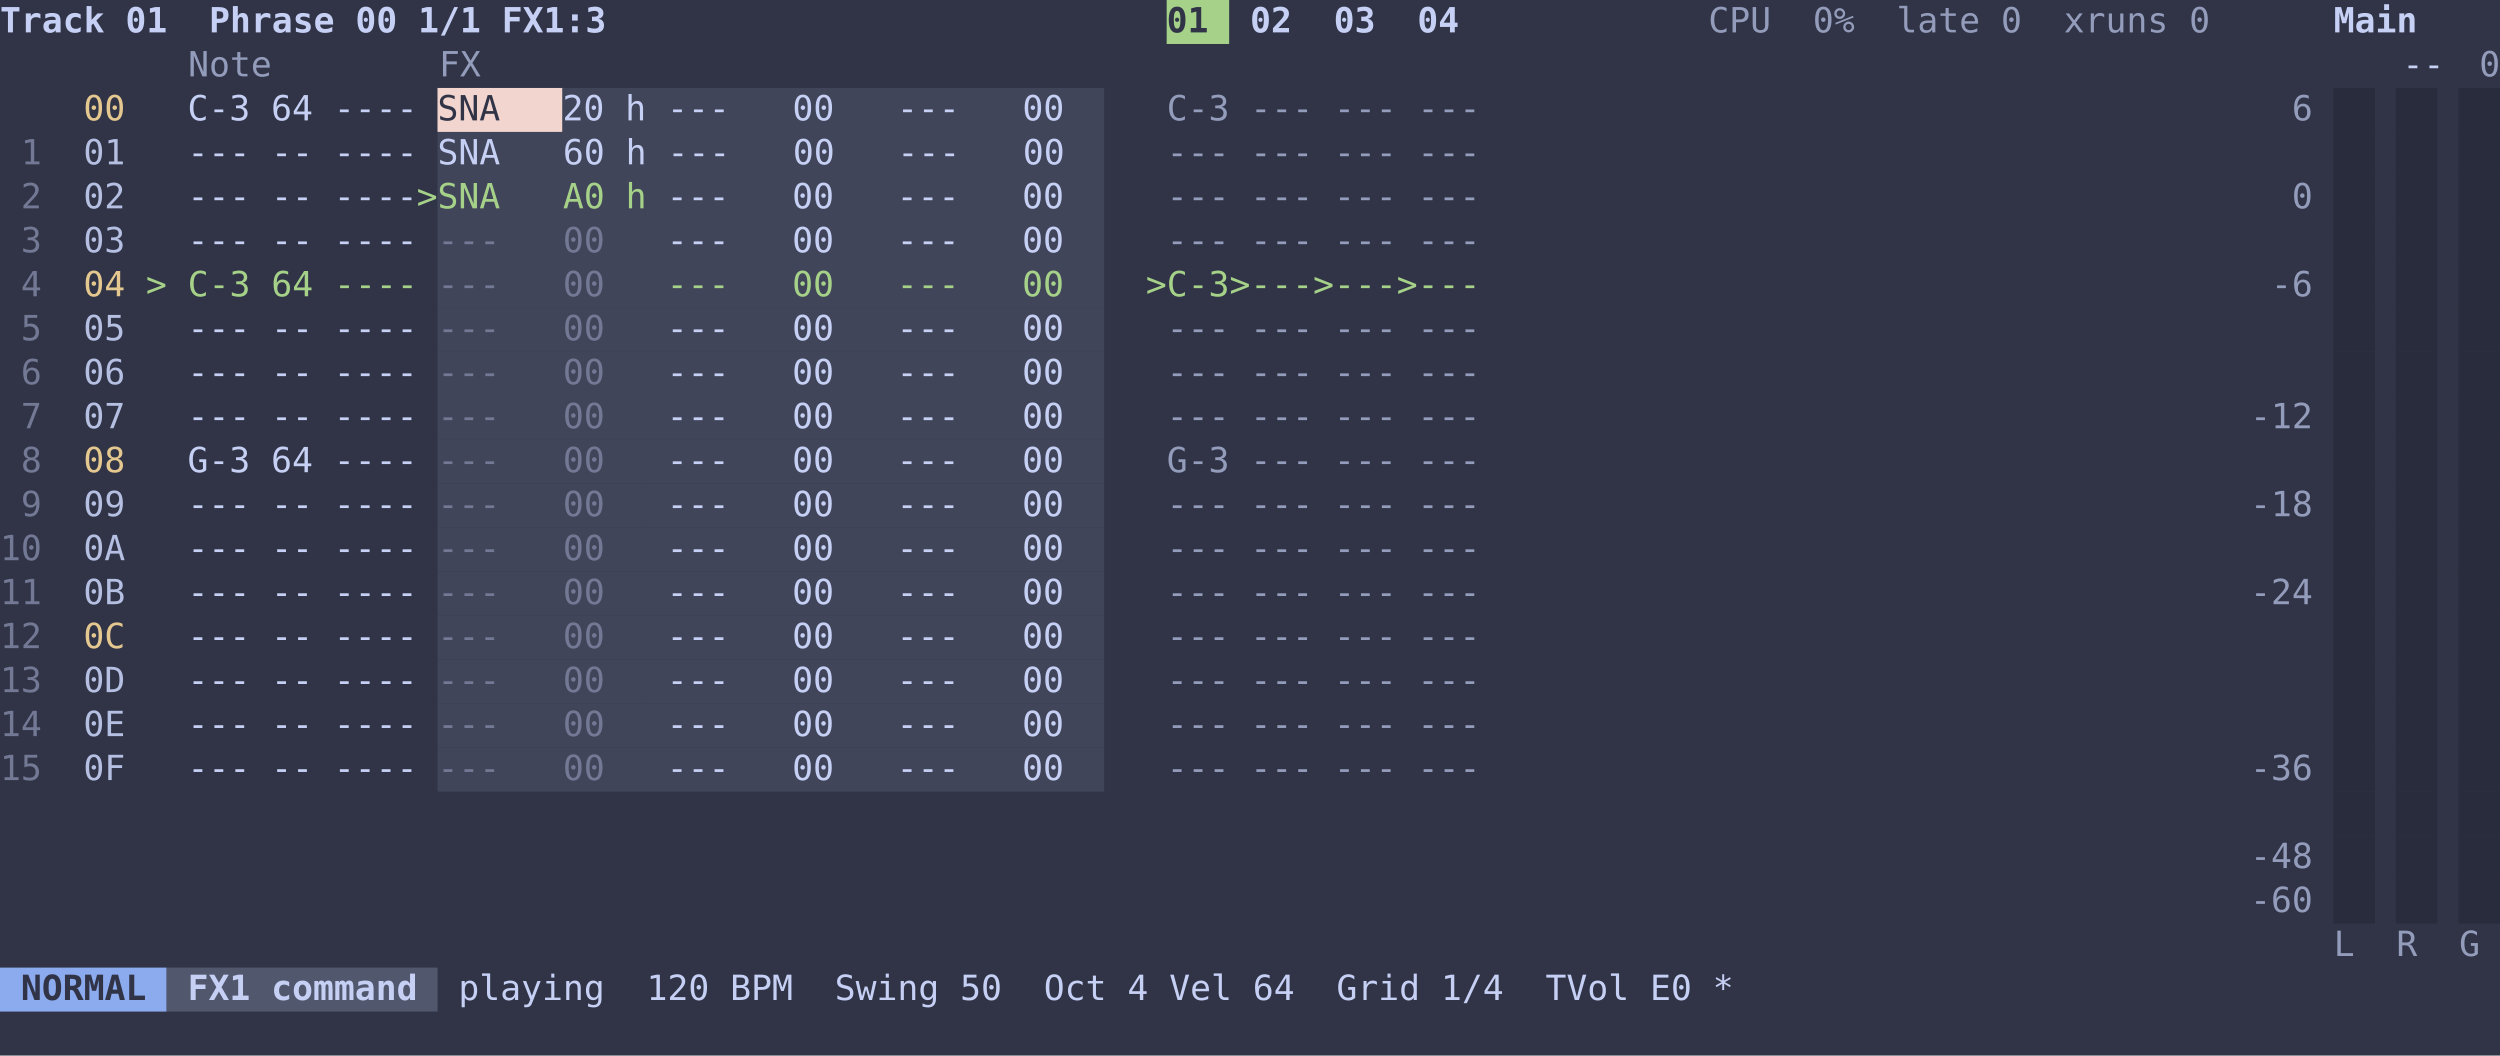
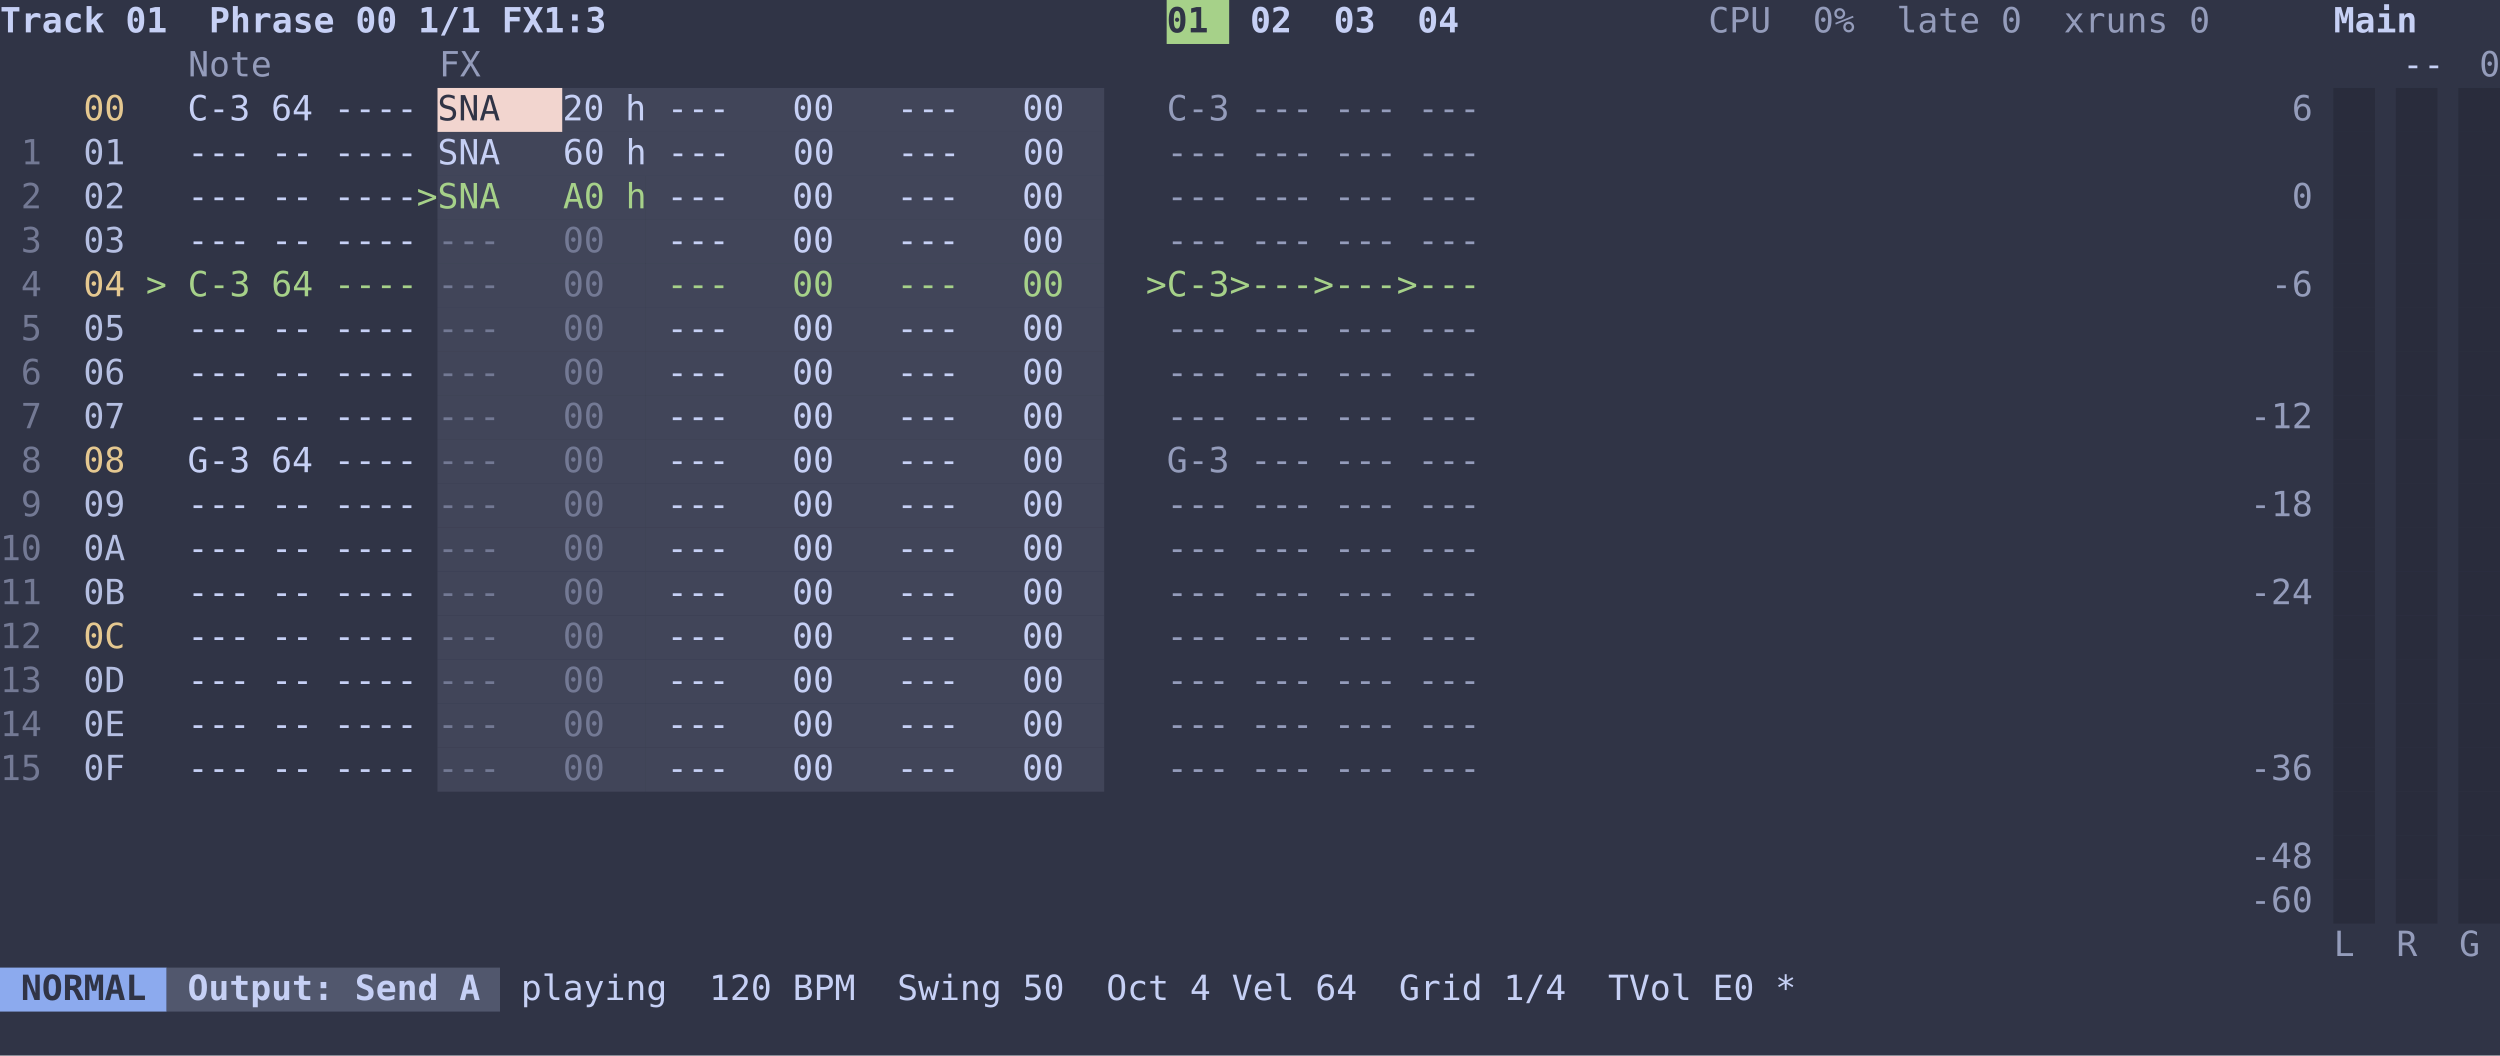
<svg xmlns="http://www.w3.org/2000/svg" viewBox="0 0 1080 456" width="1080" height="456" font-family="'JetBrains Mono', 'SF Mono', Menlo, Consolas, monospace" font-size="15">
  <rect width="100%" height="100%" fill="#303446" />
  <text x="0" y="14" fill="#c6d0f5" font-weight="bold" textLength="495" lengthAdjust="spacingAndGlyphs" xml:space="preserve">Track 01  Phrase 00 1/1 FX1:3                          </text>
  <rect x="504" y="0" width="27" height="19" fill="#a6d189" />
  <text x="504" y="14" fill="#303446" font-weight="bold" textLength="27" lengthAdjust="spacingAndGlyphs" xml:space="preserve">01 </text>
  <text x="531" y="14" fill="#c6d0f5" font-weight="bold" textLength="108" lengthAdjust="spacingAndGlyphs" xml:space="preserve"> 02  03  04 </text>
  <text x="738" y="14" fill="#949cbb" textLength="225" lengthAdjust="spacingAndGlyphs" xml:space="preserve">CPU  0%  late 0  xruns 0 </text>
  <text x="963" y="14" fill="#c6d0f5" font-weight="bold" textLength="81" lengthAdjust="spacingAndGlyphs" xml:space="preserve">     Main</text>
  <text x="0" y="33" fill="#949cbb" textLength="207" lengthAdjust="spacingAndGlyphs" xml:space="preserve">         Note        FX</text>
  <text x="207" y="33" fill="#c6d0f5" textLength="855" lengthAdjust="spacingAndGlyphs" xml:space="preserve">                                                                                            -- </text>
  <text x="1062" y="33" fill="#949cbb" textLength="18" lengthAdjust="spacingAndGlyphs" xml:space="preserve"> 0</text>
  <text x="27" y="52" fill="#e5c890" textLength="27" lengthAdjust="spacingAndGlyphs" xml:space="preserve"> 00</text>
  <text x="81" y="52" fill="#c6d0f5" textLength="108" lengthAdjust="spacingAndGlyphs" xml:space="preserve">C-3 64 ---- </text>
  <rect x="189" y="38" width="54" height="19" fill="#f2d5cf" />
  <text x="189" y="52" fill="#303446" textLength="54" lengthAdjust="spacingAndGlyphs" xml:space="preserve">SNA   </text>
  <rect x="243" y="38" width="234" height="19" fill="#414559" />
  <text x="243" y="52" fill="#c6d0f5" textLength="234" lengthAdjust="spacingAndGlyphs" xml:space="preserve">20 h ---   00   ---   00  </text>
  <text x="495" y="52" fill="#949cbb" textLength="144" lengthAdjust="spacingAndGlyphs" xml:space="preserve"> C-3 --- --- ---</text>
  <text x="963" y="52" fill="#949cbb" textLength="45" lengthAdjust="spacingAndGlyphs" xml:space="preserve">   6 </text>
  <rect x="1008" y="38" width="18" height="19" fill="#292c3c" />
  <rect x="1035" y="38" width="18" height="19" fill="#292c3c" />
  <rect x="1062" y="38" width="18" height="19" fill="#292c3c" />
  <text x="0" y="71" fill="#737994" textLength="27" lengthAdjust="spacingAndGlyphs" xml:space="preserve"> 1 </text>
  <text x="27" y="71" fill="#b5bfe2" textLength="27" lengthAdjust="spacingAndGlyphs" xml:space="preserve"> 01</text>
  <text x="81" y="71" fill="#c6d0f5" textLength="108" lengthAdjust="spacingAndGlyphs" xml:space="preserve">--- -- ---- </text>
  <rect x="189" y="57" width="288" height="19" fill="#414559" />
  <text x="189" y="71" fill="#c6d0f5" textLength="288" lengthAdjust="spacingAndGlyphs" xml:space="preserve">SNA   60 h ---   00   ---   00  </text>
  <text x="495" y="71" fill="#949cbb" textLength="144" lengthAdjust="spacingAndGlyphs" xml:space="preserve"> --- --- --- ---</text>
  <rect x="1008" y="57" width="18" height="19" fill="#292c3c" />
  <rect x="1035" y="57" width="18" height="19" fill="#292c3c" />
  <rect x="1062" y="57" width="18" height="19" fill="#292c3c" />
  <text x="0" y="90" fill="#737994" textLength="27" lengthAdjust="spacingAndGlyphs" xml:space="preserve"> 2 </text>
  <text x="27" y="90" fill="#b5bfe2" textLength="27" lengthAdjust="spacingAndGlyphs" xml:space="preserve"> 02</text>
  <text x="81" y="90" fill="#c6d0f5" textLength="99" lengthAdjust="spacingAndGlyphs" xml:space="preserve">--- -- ----</text>
  <text x="180" y="90" fill="#a6d189" textLength="9" lengthAdjust="spacingAndGlyphs" xml:space="preserve">&gt;</text>
  <rect x="189" y="76" width="90" height="19" fill="#414559" />
  <text x="189" y="90" fill="#a6d189" textLength="90" lengthAdjust="spacingAndGlyphs" xml:space="preserve">SNA   A0 h</text>
  <rect x="279" y="76" width="198" height="19" fill="#414559" />
  <text x="279" y="90" fill="#c6d0f5" textLength="198" lengthAdjust="spacingAndGlyphs" xml:space="preserve"> ---   00   ---   00  </text>
  <text x="495" y="90" fill="#949cbb" textLength="144" lengthAdjust="spacingAndGlyphs" xml:space="preserve"> --- --- --- ---</text>
  <text x="963" y="90" fill="#949cbb" textLength="45" lengthAdjust="spacingAndGlyphs" xml:space="preserve">   0 </text>
  <rect x="1008" y="76" width="18" height="19" fill="#292c3c" />
  <rect x="1035" y="76" width="18" height="19" fill="#292c3c" />
  <rect x="1062" y="76" width="18" height="19" fill="#292c3c" />
  <text x="0" y="109" fill="#737994" textLength="27" lengthAdjust="spacingAndGlyphs" xml:space="preserve"> 3 </text>
  <text x="27" y="109" fill="#b5bfe2" textLength="27" lengthAdjust="spacingAndGlyphs" xml:space="preserve"> 03</text>
  <text x="81" y="109" fill="#c6d0f5" textLength="99" lengthAdjust="spacingAndGlyphs" xml:space="preserve">--- -- ----</text>
  <rect x="189" y="95" width="90" height="19" fill="#414559" />
  <text x="189" y="109" fill="#737994" textLength="90" lengthAdjust="spacingAndGlyphs" xml:space="preserve">---   00  </text>
  <rect x="279" y="95" width="198" height="19" fill="#414559" />
  <text x="279" y="109" fill="#c6d0f5" textLength="198" lengthAdjust="spacingAndGlyphs" xml:space="preserve"> ---   00   ---   00  </text>
  <text x="495" y="109" fill="#949cbb" textLength="144" lengthAdjust="spacingAndGlyphs" xml:space="preserve"> --- --- --- ---</text>
  <rect x="1008" y="95" width="18" height="19" fill="#292c3c" />
  <rect x="1035" y="95" width="18" height="19" fill="#292c3c" />
  <rect x="1062" y="95" width="18" height="19" fill="#292c3c" />
  <text x="0" y="128" fill="#737994" textLength="27" lengthAdjust="spacingAndGlyphs" xml:space="preserve"> 4 </text>
  <text x="27" y="128" fill="#e5c890" textLength="27" lengthAdjust="spacingAndGlyphs" xml:space="preserve"> 04</text>
  <text x="54" y="128" fill="#a6d189" textLength="126" lengthAdjust="spacingAndGlyphs" xml:space="preserve"> &gt; C-3 64 ----</text>
  <rect x="189" y="114" width="90" height="19" fill="#414559" />
  <text x="189" y="128" fill="#737994" textLength="90" lengthAdjust="spacingAndGlyphs" xml:space="preserve">---   00  </text>
  <rect x="279" y="114" width="198" height="19" fill="#414559" />
  <text x="279" y="128" fill="#a6d189" textLength="198" lengthAdjust="spacingAndGlyphs" xml:space="preserve"> ---   00   ---   00  </text>
  <text x="495" y="128" fill="#a6d189" textLength="144" lengthAdjust="spacingAndGlyphs" xml:space="preserve">&gt;C-3&gt;---&gt;---&gt;---</text>
  <text x="963" y="128" fill="#949cbb" textLength="45" lengthAdjust="spacingAndGlyphs" xml:space="preserve">  -6 </text>
  <rect x="1008" y="114" width="18" height="19" fill="#292c3c" />
  <rect x="1035" y="114" width="18" height="19" fill="#292c3c" />
  <rect x="1062" y="114" width="18" height="19" fill="#292c3c" />
  <text x="0" y="147" fill="#737994" textLength="27" lengthAdjust="spacingAndGlyphs" xml:space="preserve"> 5 </text>
  <text x="27" y="147" fill="#b5bfe2" textLength="27" lengthAdjust="spacingAndGlyphs" xml:space="preserve"> 05</text>
  <text x="81" y="147" fill="#c6d0f5" textLength="99" lengthAdjust="spacingAndGlyphs" xml:space="preserve">--- -- ----</text>
  <rect x="189" y="133" width="90" height="19" fill="#414559" />
  <text x="189" y="147" fill="#737994" textLength="90" lengthAdjust="spacingAndGlyphs" xml:space="preserve">---   00  </text>
  <rect x="279" y="133" width="198" height="19" fill="#414559" />
  <text x="279" y="147" fill="#c6d0f5" textLength="198" lengthAdjust="spacingAndGlyphs" xml:space="preserve"> ---   00   ---   00  </text>
  <text x="495" y="147" fill="#949cbb" textLength="144" lengthAdjust="spacingAndGlyphs" xml:space="preserve"> --- --- --- ---</text>
  <rect x="1008" y="133" width="18" height="19" fill="#292c3c" />
  <rect x="1035" y="133" width="18" height="19" fill="#292c3c" />
  <rect x="1062" y="133" width="18" height="19" fill="#292c3c" />
  <text x="0" y="166" fill="#737994" textLength="27" lengthAdjust="spacingAndGlyphs" xml:space="preserve"> 6 </text>
  <text x="27" y="166" fill="#b5bfe2" textLength="27" lengthAdjust="spacingAndGlyphs" xml:space="preserve"> 06</text>
  <text x="81" y="166" fill="#c6d0f5" textLength="99" lengthAdjust="spacingAndGlyphs" xml:space="preserve">--- -- ----</text>
  <rect x="189" y="152" width="90" height="19" fill="#414559" />
  <text x="189" y="166" fill="#737994" textLength="90" lengthAdjust="spacingAndGlyphs" xml:space="preserve">---   00  </text>
  <rect x="279" y="152" width="198" height="19" fill="#414559" />
  <text x="279" y="166" fill="#c6d0f5" textLength="198" lengthAdjust="spacingAndGlyphs" xml:space="preserve"> ---   00   ---   00  </text>
  <text x="495" y="166" fill="#949cbb" textLength="144" lengthAdjust="spacingAndGlyphs" xml:space="preserve"> --- --- --- ---</text>
  <rect x="1008" y="152" width="18" height="19" fill="#292c3c" />
  <rect x="1035" y="152" width="18" height="19" fill="#292c3c" />
  <rect x="1062" y="152" width="18" height="19" fill="#292c3c" />
  <text x="0" y="185" fill="#737994" textLength="27" lengthAdjust="spacingAndGlyphs" xml:space="preserve"> 7 </text>
  <text x="27" y="185" fill="#b5bfe2" textLength="27" lengthAdjust="spacingAndGlyphs" xml:space="preserve"> 07</text>
  <text x="81" y="185" fill="#c6d0f5" textLength="99" lengthAdjust="spacingAndGlyphs" xml:space="preserve">--- -- ----</text>
  <rect x="189" y="171" width="90" height="19" fill="#414559" />
  <text x="189" y="185" fill="#737994" textLength="90" lengthAdjust="spacingAndGlyphs" xml:space="preserve">---   00  </text>
  <rect x="279" y="171" width="198" height="19" fill="#414559" />
  <text x="279" y="185" fill="#c6d0f5" textLength="198" lengthAdjust="spacingAndGlyphs" xml:space="preserve"> ---   00   ---   00  </text>
  <text x="495" y="185" fill="#949cbb" textLength="144" lengthAdjust="spacingAndGlyphs" xml:space="preserve"> --- --- --- ---</text>
  <text x="963" y="185" fill="#949cbb" textLength="45" lengthAdjust="spacingAndGlyphs" xml:space="preserve"> -12 </text>
  <rect x="1008" y="171" width="18" height="19" fill="#292c3c" />
  <rect x="1035" y="171" width="18" height="19" fill="#292c3c" />
  <rect x="1062" y="171" width="18" height="19" fill="#292c3c" />
  <text x="0" y="204" fill="#737994" textLength="27" lengthAdjust="spacingAndGlyphs" xml:space="preserve"> 8 </text>
  <text x="27" y="204" fill="#e5c890" textLength="27" lengthAdjust="spacingAndGlyphs" xml:space="preserve"> 08</text>
  <text x="81" y="204" fill="#c6d0f5" textLength="99" lengthAdjust="spacingAndGlyphs" xml:space="preserve">G-3 64 ----</text>
  <rect x="189" y="190" width="90" height="19" fill="#414559" />
  <text x="189" y="204" fill="#737994" textLength="90" lengthAdjust="spacingAndGlyphs" xml:space="preserve">---   00  </text>
  <rect x="279" y="190" width="198" height="19" fill="#414559" />
  <text x="279" y="204" fill="#c6d0f5" textLength="198" lengthAdjust="spacingAndGlyphs" xml:space="preserve"> ---   00   ---   00  </text>
  <text x="495" y="204" fill="#949cbb" textLength="144" lengthAdjust="spacingAndGlyphs" xml:space="preserve"> G-3 --- --- ---</text>
  <rect x="1008" y="190" width="18" height="19" fill="#292c3c" />
  <rect x="1035" y="190" width="18" height="19" fill="#292c3c" />
  <rect x="1062" y="190" width="18" height="19" fill="#292c3c" />
  <text x="0" y="223" fill="#737994" textLength="27" lengthAdjust="spacingAndGlyphs" xml:space="preserve"> 9 </text>
  <text x="27" y="223" fill="#b5bfe2" textLength="27" lengthAdjust="spacingAndGlyphs" xml:space="preserve"> 09</text>
  <text x="81" y="223" fill="#c6d0f5" textLength="99" lengthAdjust="spacingAndGlyphs" xml:space="preserve">--- -- ----</text>
  <rect x="189" y="209" width="90" height="19" fill="#414559" />
  <text x="189" y="223" fill="#737994" textLength="90" lengthAdjust="spacingAndGlyphs" xml:space="preserve">---   00  </text>
  <rect x="279" y="209" width="198" height="19" fill="#414559" />
  <text x="279" y="223" fill="#c6d0f5" textLength="198" lengthAdjust="spacingAndGlyphs" xml:space="preserve"> ---   00   ---   00  </text>
  <text x="495" y="223" fill="#949cbb" textLength="144" lengthAdjust="spacingAndGlyphs" xml:space="preserve"> --- --- --- ---</text>
  <text x="963" y="223" fill="#949cbb" textLength="45" lengthAdjust="spacingAndGlyphs" xml:space="preserve"> -18 </text>
  <rect x="1008" y="209" width="18" height="19" fill="#292c3c" />
  <rect x="1035" y="209" width="18" height="19" fill="#292c3c" />
  <rect x="1062" y="209" width="18" height="19" fill="#292c3c" />
  <text x="0" y="242" fill="#737994" textLength="27" lengthAdjust="spacingAndGlyphs" xml:space="preserve">10 </text>
  <text x="27" y="242" fill="#b5bfe2" textLength="27" lengthAdjust="spacingAndGlyphs" xml:space="preserve"> 0A</text>
  <text x="81" y="242" fill="#c6d0f5" textLength="99" lengthAdjust="spacingAndGlyphs" xml:space="preserve">--- -- ----</text>
  <rect x="189" y="228" width="90" height="19" fill="#414559" />
  <text x="189" y="242" fill="#737994" textLength="90" lengthAdjust="spacingAndGlyphs" xml:space="preserve">---   00  </text>
  <rect x="279" y="228" width="198" height="19" fill="#414559" />
  <text x="279" y="242" fill="#c6d0f5" textLength="198" lengthAdjust="spacingAndGlyphs" xml:space="preserve"> ---   00   ---   00  </text>
  <text x="495" y="242" fill="#949cbb" textLength="144" lengthAdjust="spacingAndGlyphs" xml:space="preserve"> --- --- --- ---</text>
  <rect x="1008" y="228" width="18" height="19" fill="#292c3c" />
  <rect x="1035" y="228" width="18" height="19" fill="#292c3c" />
  <rect x="1062" y="228" width="18" height="19" fill="#292c3c" />
  <text x="0" y="261" fill="#737994" textLength="27" lengthAdjust="spacingAndGlyphs" xml:space="preserve">11 </text>
  <text x="27" y="261" fill="#b5bfe2" textLength="27" lengthAdjust="spacingAndGlyphs" xml:space="preserve"> 0B</text>
  <text x="81" y="261" fill="#c6d0f5" textLength="99" lengthAdjust="spacingAndGlyphs" xml:space="preserve">--- -- ----</text>
  <rect x="189" y="247" width="90" height="19" fill="#414559" />
  <text x="189" y="261" fill="#737994" textLength="90" lengthAdjust="spacingAndGlyphs" xml:space="preserve">---   00  </text>
  <rect x="279" y="247" width="198" height="19" fill="#414559" />
  <text x="279" y="261" fill="#c6d0f5" textLength="198" lengthAdjust="spacingAndGlyphs" xml:space="preserve"> ---   00   ---   00  </text>
  <text x="495" y="261" fill="#949cbb" textLength="144" lengthAdjust="spacingAndGlyphs" xml:space="preserve"> --- --- --- ---</text>
  <text x="963" y="261" fill="#949cbb" textLength="45" lengthAdjust="spacingAndGlyphs" xml:space="preserve"> -24 </text>
  <rect x="1008" y="247" width="18" height="19" fill="#292c3c" />
  <rect x="1035" y="247" width="18" height="19" fill="#292c3c" />
  <rect x="1062" y="247" width="18" height="19" fill="#292c3c" />
  <text x="0" y="280" fill="#737994" textLength="27" lengthAdjust="spacingAndGlyphs" xml:space="preserve">12 </text>
  <text x="27" y="280" fill="#e5c890" textLength="27" lengthAdjust="spacingAndGlyphs" xml:space="preserve"> 0C</text>
  <text x="81" y="280" fill="#c6d0f5" textLength="99" lengthAdjust="spacingAndGlyphs" xml:space="preserve">--- -- ----</text>
  <rect x="189" y="266" width="90" height="19" fill="#414559" />
  <text x="189" y="280" fill="#737994" textLength="90" lengthAdjust="spacingAndGlyphs" xml:space="preserve">---   00  </text>
  <rect x="279" y="266" width="198" height="19" fill="#414559" />
  <text x="279" y="280" fill="#c6d0f5" textLength="198" lengthAdjust="spacingAndGlyphs" xml:space="preserve"> ---   00   ---   00  </text>
  <text x="495" y="280" fill="#949cbb" textLength="144" lengthAdjust="spacingAndGlyphs" xml:space="preserve"> --- --- --- ---</text>
  <rect x="1008" y="266" width="18" height="19" fill="#292c3c" />
  <rect x="1035" y="266" width="18" height="19" fill="#292c3c" />
  <rect x="1062" y="266" width="18" height="19" fill="#292c3c" />
  <text x="0" y="299" fill="#737994" textLength="27" lengthAdjust="spacingAndGlyphs" xml:space="preserve">13 </text>
  <text x="27" y="299" fill="#b5bfe2" textLength="27" lengthAdjust="spacingAndGlyphs" xml:space="preserve"> 0D</text>
  <text x="81" y="299" fill="#c6d0f5" textLength="99" lengthAdjust="spacingAndGlyphs" xml:space="preserve">--- -- ----</text>
  <rect x="189" y="285" width="90" height="19" fill="#414559" />
  <text x="189" y="299" fill="#737994" textLength="90" lengthAdjust="spacingAndGlyphs" xml:space="preserve">---   00  </text>
  <rect x="279" y="285" width="198" height="19" fill="#414559" />
  <text x="279" y="299" fill="#c6d0f5" textLength="198" lengthAdjust="spacingAndGlyphs" xml:space="preserve"> ---   00   ---   00  </text>
  <text x="495" y="299" fill="#949cbb" textLength="144" lengthAdjust="spacingAndGlyphs" xml:space="preserve"> --- --- --- ---</text>
  <rect x="1008" y="285" width="18" height="19" fill="#292c3c" />
  <rect x="1035" y="285" width="18" height="19" fill="#292c3c" />
  <rect x="1062" y="285" width="18" height="19" fill="#292c3c" />
  <text x="0" y="318" fill="#737994" textLength="27" lengthAdjust="spacingAndGlyphs" xml:space="preserve">14 </text>
  <text x="27" y="318" fill="#b5bfe2" textLength="27" lengthAdjust="spacingAndGlyphs" xml:space="preserve"> 0E</text>
  <text x="81" y="318" fill="#c6d0f5" textLength="99" lengthAdjust="spacingAndGlyphs" xml:space="preserve">--- -- ----</text>
  <rect x="189" y="304" width="90" height="19" fill="#414559" />
  <text x="189" y="318" fill="#737994" textLength="90" lengthAdjust="spacingAndGlyphs" xml:space="preserve">---   00  </text>
  <rect x="279" y="304" width="198" height="19" fill="#414559" />
  <text x="279" y="318" fill="#c6d0f5" textLength="198" lengthAdjust="spacingAndGlyphs" xml:space="preserve"> ---   00   ---   00  </text>
  <text x="495" y="318" fill="#949cbb" textLength="144" lengthAdjust="spacingAndGlyphs" xml:space="preserve"> --- --- --- ---</text>
  <rect x="1008" y="304" width="18" height="19" fill="#292c3c" />
  <rect x="1035" y="304" width="18" height="19" fill="#292c3c" />
  <rect x="1062" y="304" width="18" height="19" fill="#292c3c" />
  <text x="0" y="337" fill="#737994" textLength="27" lengthAdjust="spacingAndGlyphs" xml:space="preserve">15 </text>
  <text x="27" y="337" fill="#b5bfe2" textLength="27" lengthAdjust="spacingAndGlyphs" xml:space="preserve"> 0F</text>
  <text x="81" y="337" fill="#c6d0f5" textLength="99" lengthAdjust="spacingAndGlyphs" xml:space="preserve">--- -- ----</text>
  <rect x="189" y="323" width="90" height="19" fill="#414559" />
  <text x="189" y="337" fill="#737994" textLength="90" lengthAdjust="spacingAndGlyphs" xml:space="preserve">---   00  </text>
  <rect x="279" y="323" width="198" height="19" fill="#414559" />
  <text x="279" y="337" fill="#c6d0f5" textLength="198" lengthAdjust="spacingAndGlyphs" xml:space="preserve"> ---   00   ---   00  </text>
  <text x="495" y="337" fill="#949cbb" textLength="144" lengthAdjust="spacingAndGlyphs" xml:space="preserve"> --- --- --- ---</text>
  <text x="963" y="337" fill="#949cbb" textLength="45" lengthAdjust="spacingAndGlyphs" xml:space="preserve"> -36 </text>
  <rect x="1008" y="323" width="18" height="19" fill="#292c3c" />
  <rect x="1035" y="323" width="18" height="19" fill="#292c3c" />
  <rect x="1062" y="323" width="18" height="19" fill="#292c3c" />
  <rect x="1008" y="342" width="18" height="19" fill="#292c3c" />
  <rect x="1035" y="342" width="18" height="19" fill="#292c3c" />
  <rect x="1062" y="342" width="18" height="19" fill="#292c3c" />
  <text x="963" y="375" fill="#949cbb" textLength="45" lengthAdjust="spacingAndGlyphs" xml:space="preserve"> -48 </text>
  <rect x="1008" y="361" width="18" height="19" fill="#292c3c" />
  <rect x="1035" y="361" width="18" height="19" fill="#292c3c" />
  <rect x="1062" y="361" width="18" height="19" fill="#292c3c" />
  <text x="963" y="394" fill="#949cbb" textLength="45" lengthAdjust="spacingAndGlyphs" xml:space="preserve"> -60 </text>
  <rect x="1008" y="380" width="18" height="19" fill="#292c3c" />
  <rect x="1035" y="380" width="18" height="19" fill="#292c3c" />
  <rect x="1062" y="380" width="18" height="19" fill="#292c3c" />
  <text x="963" y="413" fill="#949cbb" textLength="108" lengthAdjust="spacingAndGlyphs" xml:space="preserve">     L  R  G</text>
  <rect x="0" y="418" width="72" height="19" fill="#8caaee" />
  <text x="0" y="432" fill="#303446" font-weight="bold" textLength="72" lengthAdjust="spacingAndGlyphs" xml:space="preserve"> NORMAL </text>
-   <rect x="72" y="418" width="117" height="19" fill="#51576d" />
-   <text x="72" y="432" fill="#c6d0f5" font-weight="bold" textLength="117" lengthAdjust="spacingAndGlyphs" xml:space="preserve"> FX1 command </text>
-   <text x="189" y="432" fill="#c6d0f5" textLength="891" lengthAdjust="spacingAndGlyphs" xml:space="preserve"> playing  120 BPM  Swing 50  Oct 4 Vel 64  Grid 1/4  TVol E0 *                                     </text>
+   <rect x="72" y="418" width="144" height="19" fill="#51576d" />
+   <text x="72" y="432" fill="#c6d0f5" font-weight="bold" textLength="144" lengthAdjust="spacingAndGlyphs" xml:space="preserve"> Output: Send A </text>
+   <text x="216" y="432" fill="#c6d0f5" textLength="864" lengthAdjust="spacingAndGlyphs" xml:space="preserve"> playing  120 BPM  Swing 50  Oct 4 Vel 64  Grid 1/4  TVol E0 *                                  </text>
</svg>
